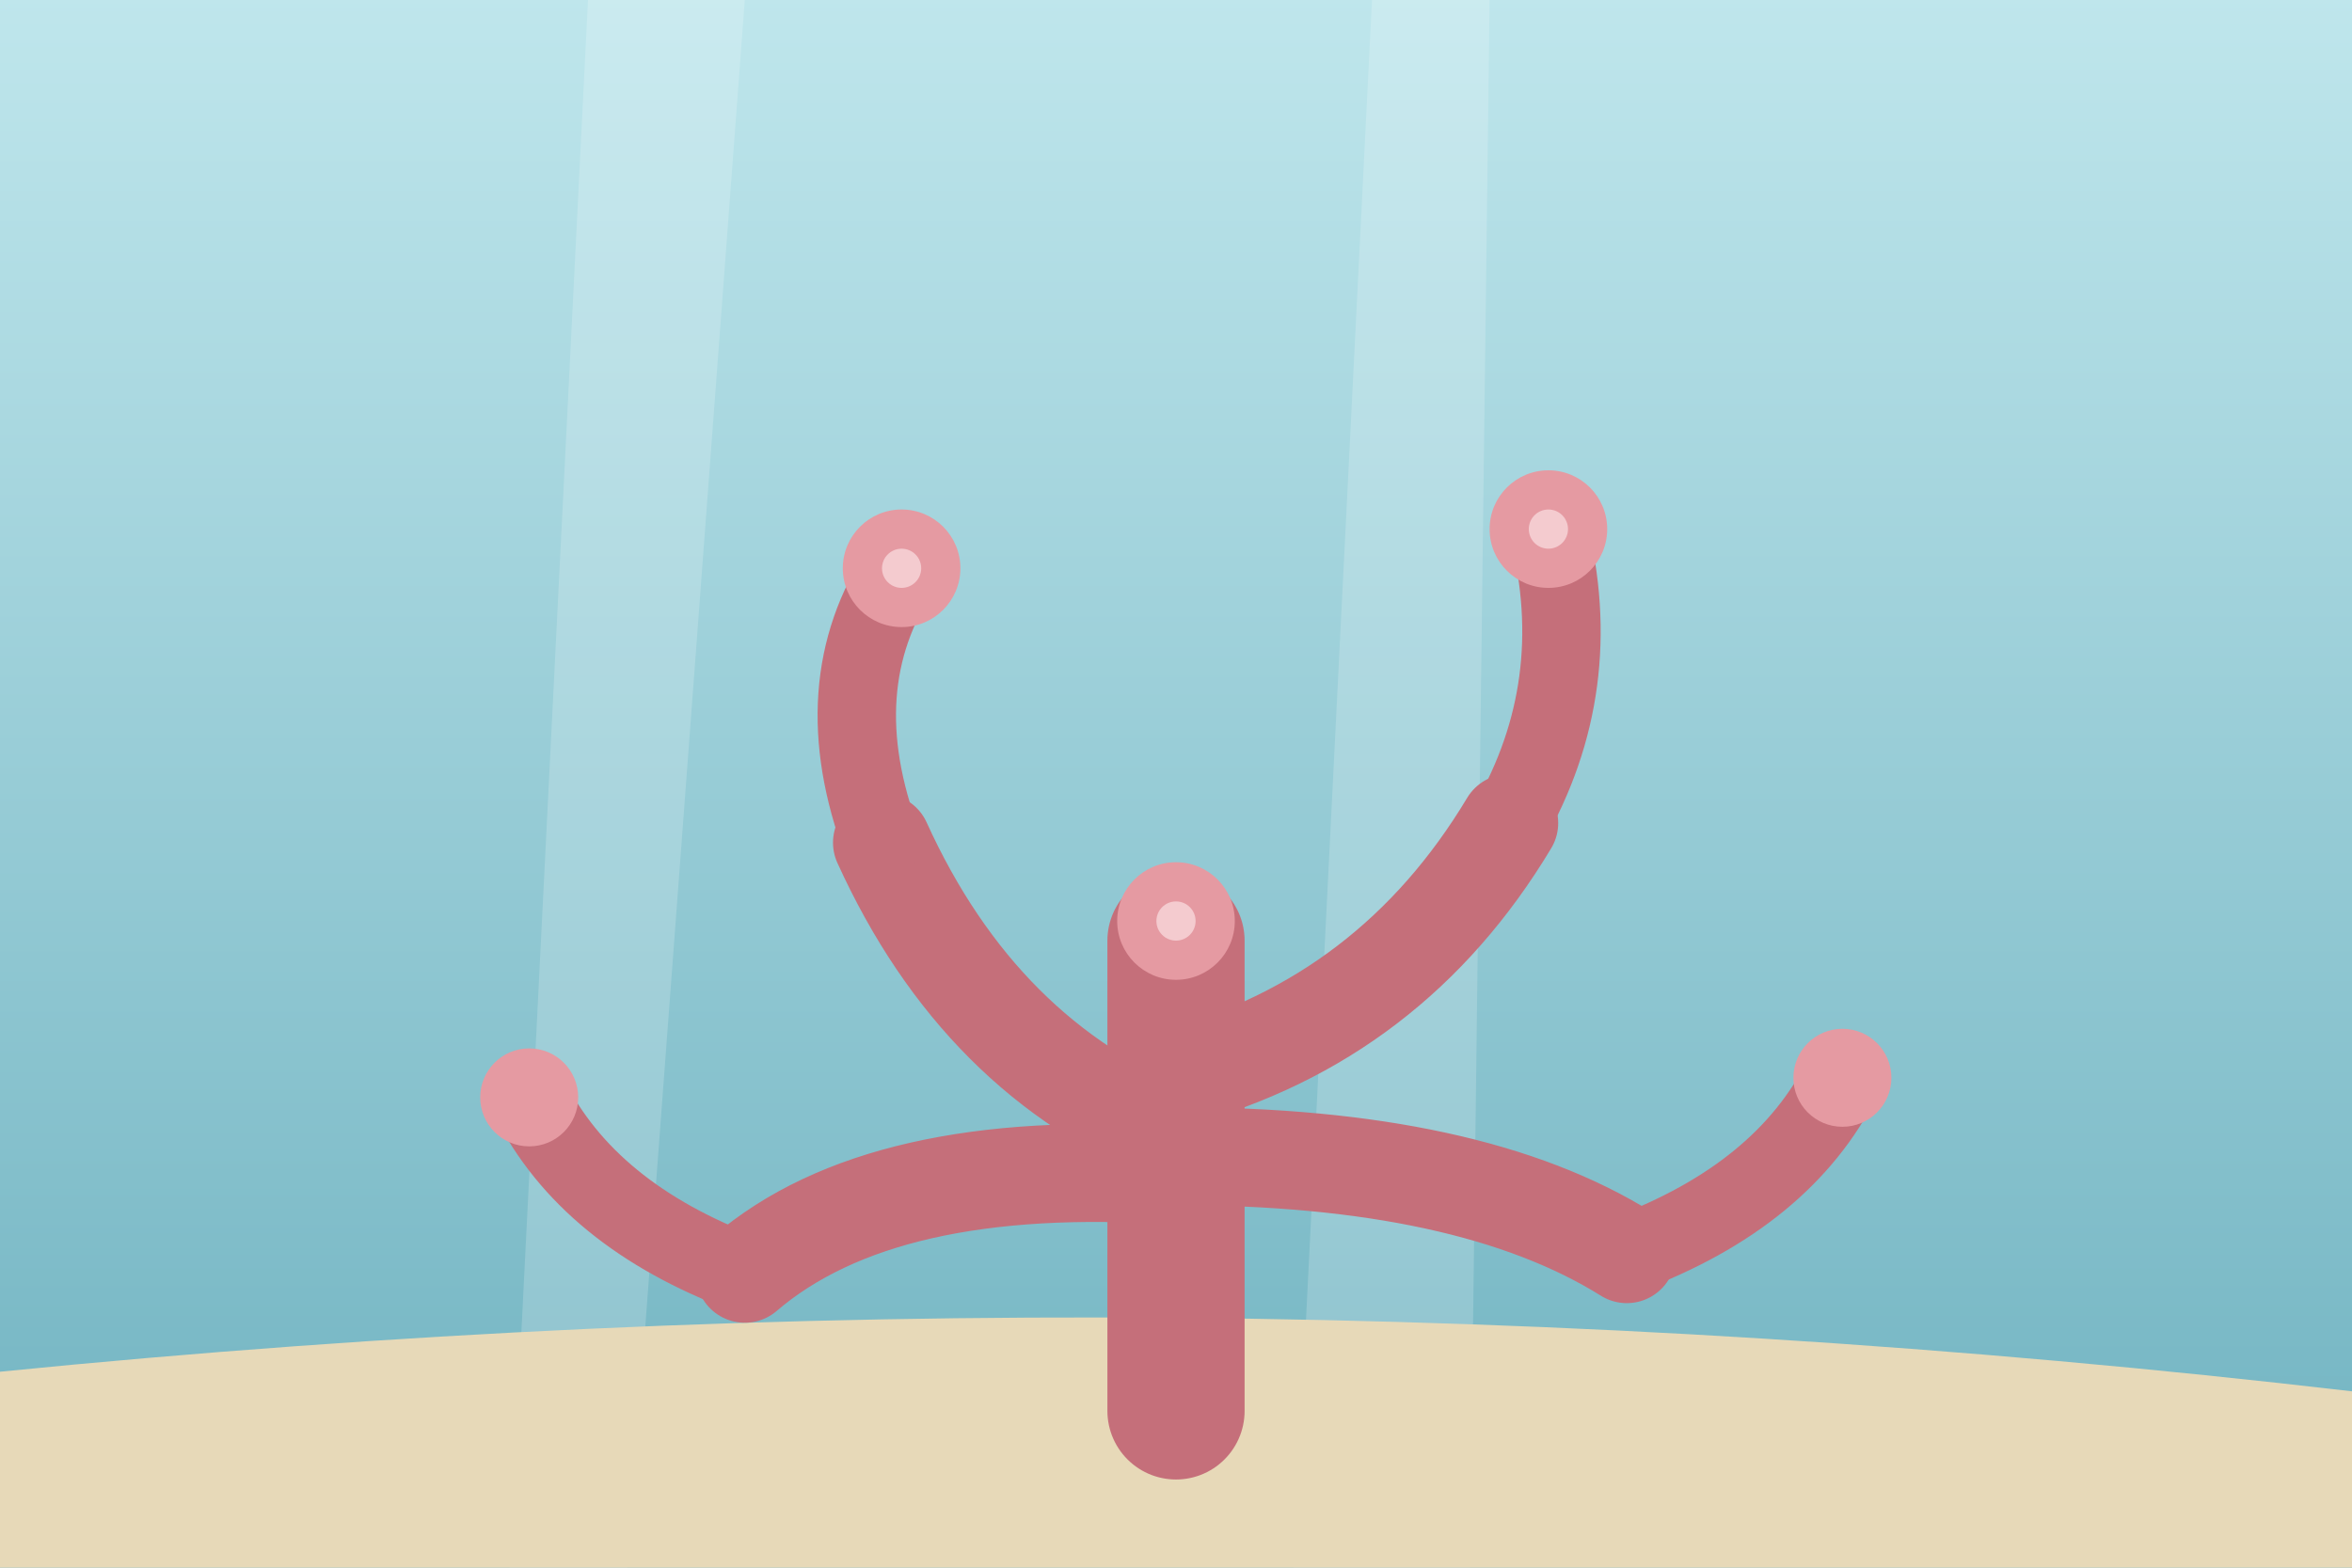
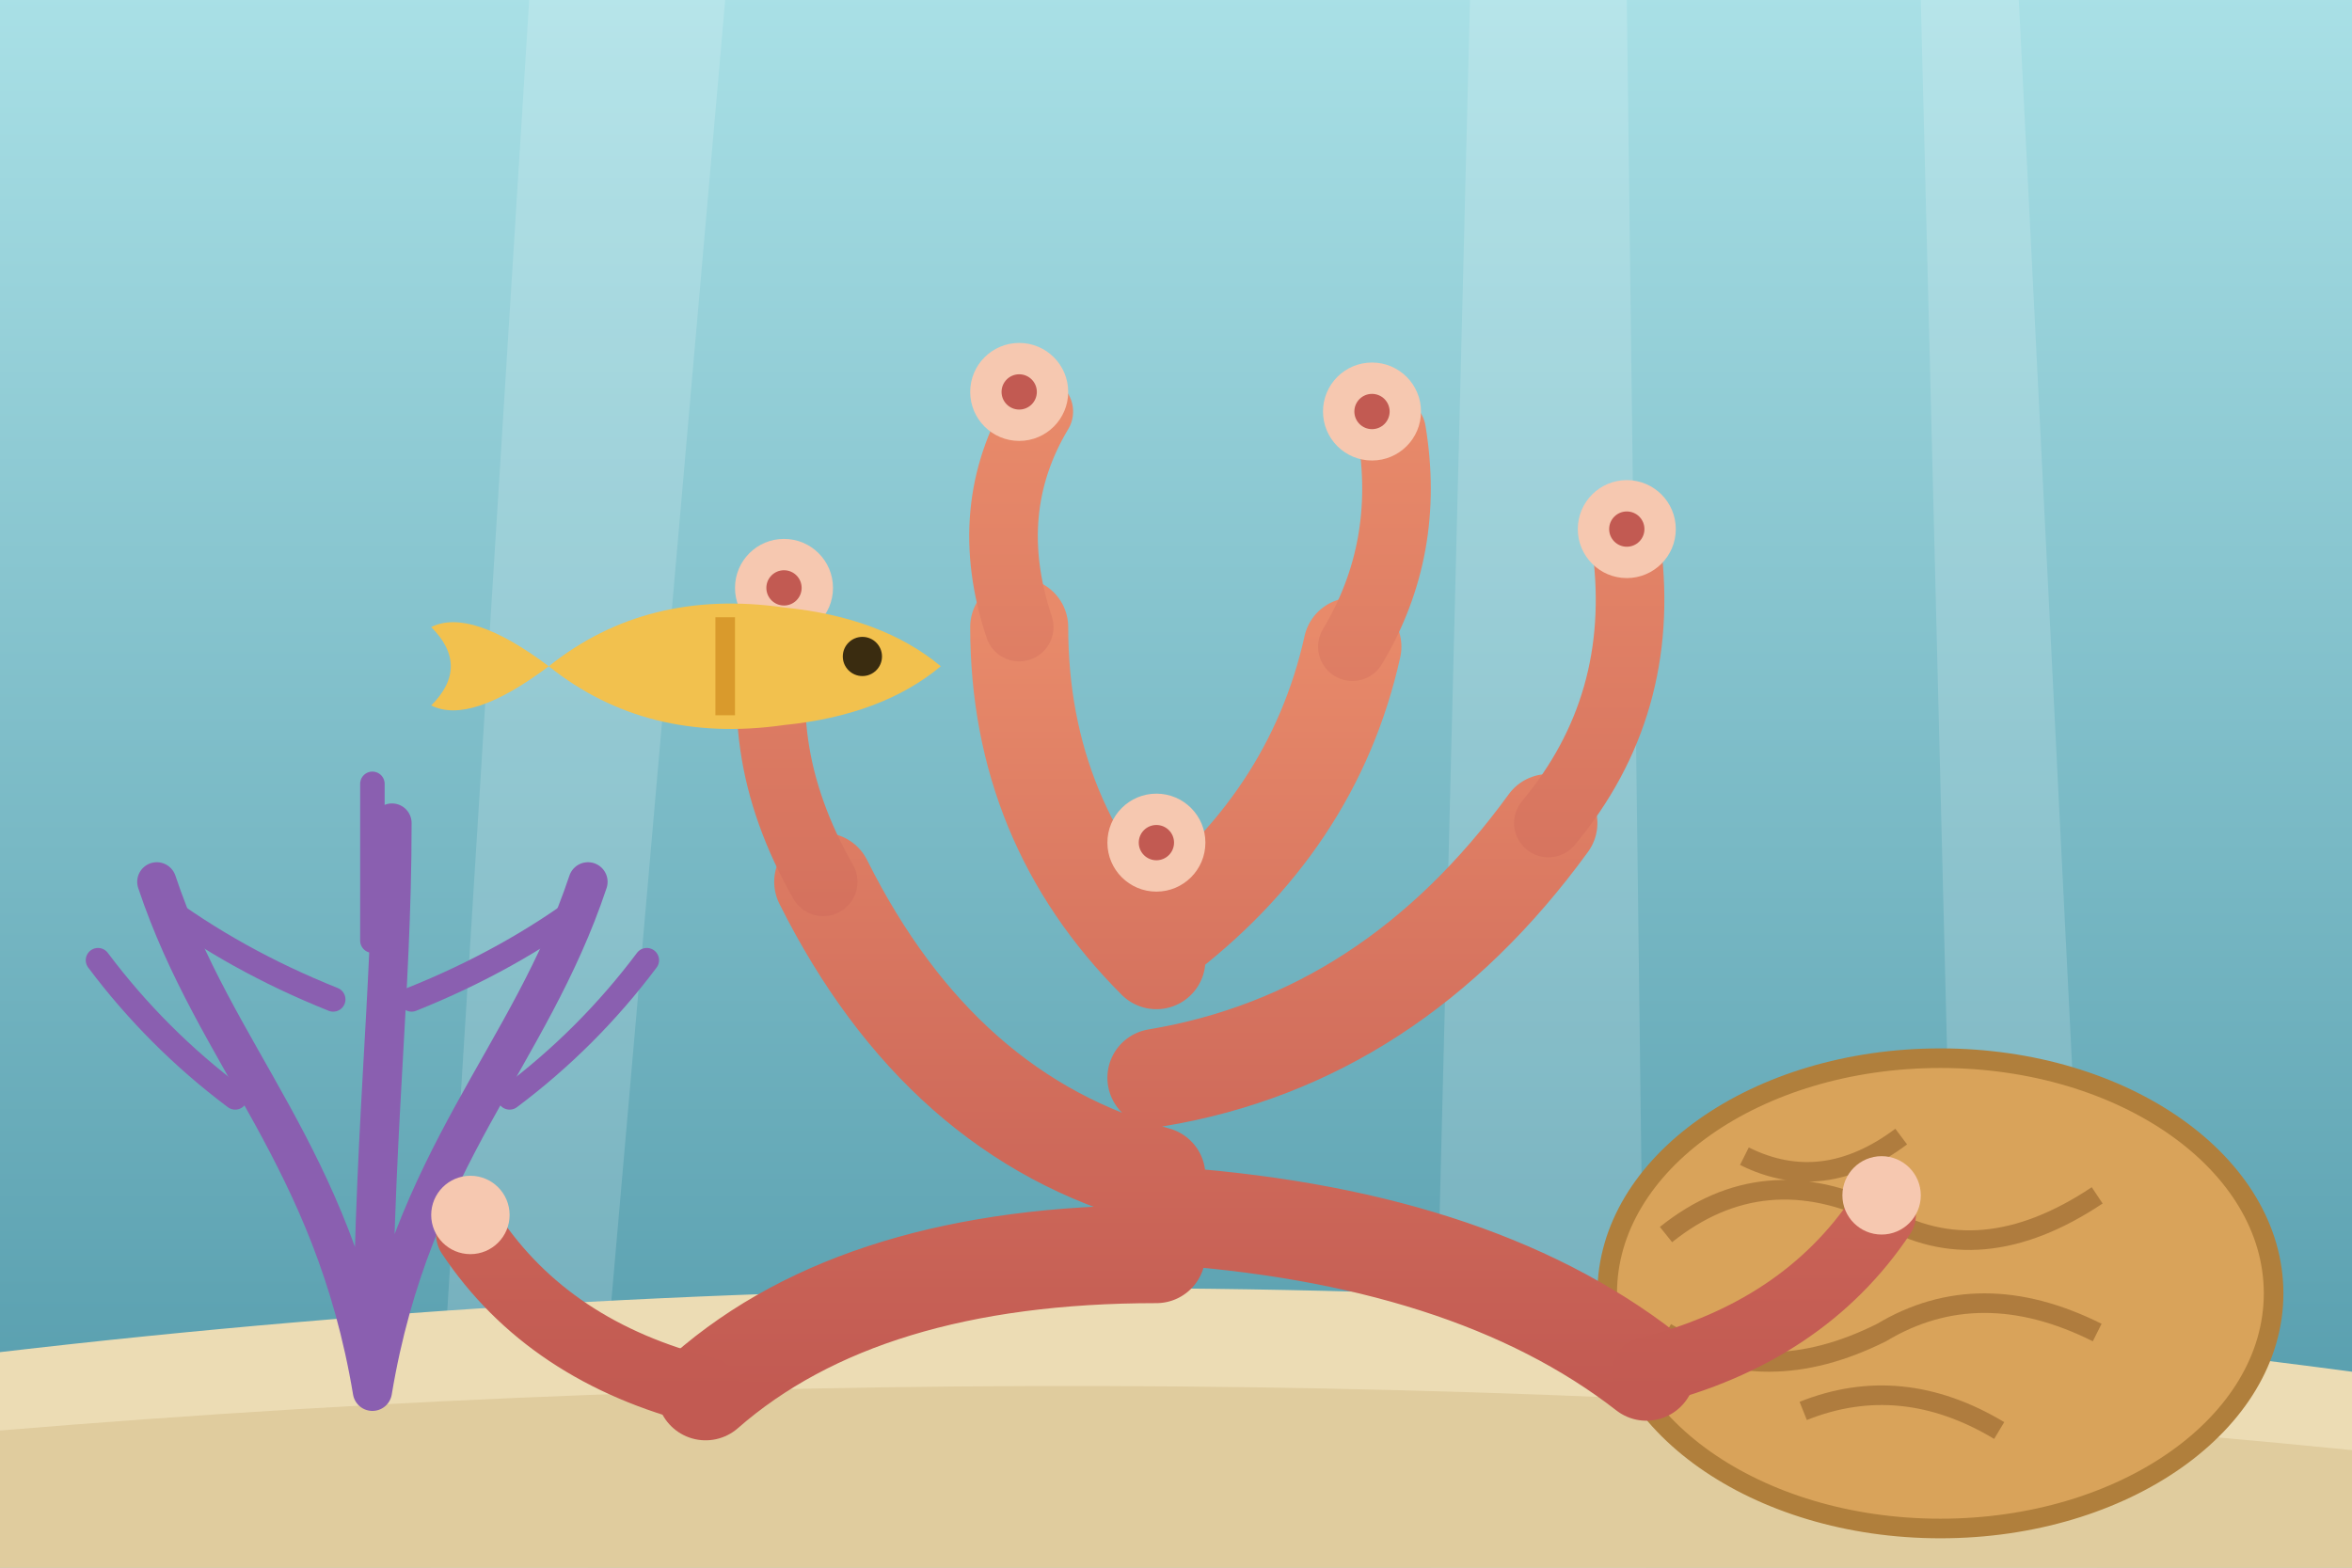
<svg xmlns="http://www.w3.org/2000/svg" width="240" height="160" viewBox="0 0 240 160">
  <defs>
    <linearGradient id="co-bg" x1="0" y1="0" x2="0" y2="1">
-       <stop offset="0" stop-color="#bfe6ec" />
-       <stop offset="1" stop-color="#6fb2c0" />
+       <stop offset="0" stop-color="#a9e0e6" />
+       <stop offset="1" stop-color="#4f97a8" />
+     </linearGradient>
+     <linearGradient id="co-stag" x1="0" y1="0" x2="0" y2="1">
+       <stop offset="0" stop-color="#e88a6a" />
+       <stop offset="1" stop-color="#c25a52" />
    </linearGradient>
  </defs>
  <rect width="240" height="160" fill="url(#co-bg)" />
-   <g opacity="0.18" fill="#ffffff">
-     <polygon points="60,0 76,0 64,160 52,160" />
-     <polygon points="140,0 152,0 150,160 132,160" />
+   <g opacity="0.16" fill="#ffffff">
+     <polygon points="54,0 74,0 60,160 44,160" />
+     <polygon points="150,0 166,0 168,160 146,160" />
+     <polygon points="196,0 206,0 214,160 200,160" />
  </g>
-   <path d="M0,140 Q120,128 240,142 L240,160 L0,160 Z" fill="#e7d9b8" />
-   <g stroke="#c56f7a" stroke-linecap="round" fill="none">
-     <path d="M120,144 V96" stroke-width="14" />
-     <path d="M120,116 q-20,-8 -30,-30 M120,110 q22,-6 34,-26 M120,120 q-30,-2 -44,10 M120,118 q30,0 46,10" stroke-width="10" />
-     <path d="M90,86 q-6,-16 2,-28 M154,84 q8,-14 4,-30 M76,130 q-16,-6 -22,-18 M166,128 q16,-6 22,-18" stroke-width="8" />
+   <path d="M0,138 Q120,124 240,140 L240,160 L0,160 Z" fill="#ecdcb4" />
+   <path d="M0,146 Q120,136 240,148 L240,160 L0,160 Z" fill="#e0cc9e" />
+   <g transform="translate(38,142)" stroke="#8a5fb0" fill="none" stroke-linecap="round">
+     <path d="M0,0 C-4,-24 -16,-34 -22,-52 M0,0 C0,-26 2,-40 2,-58 M0,0 C4,-24 16,-34 22,-52" stroke-width="4" />
+     <path d="M-14,-30 q-8,-6 -14,-14 M-4,-40 q-10,-4 -18,-10 M4,-40 q10,-4 18,-10 M14,-30 q8,-6 14,-14 M0,-46 q0,-8 0,-16" stroke-width="2.5" />
  </g>
-   <g fill="#e59aa2">
-     <circle cx="92" cy="58" r="6" />
-     <circle cx="158" cy="54" r="6" />
-     <circle cx="54" cy="112" r="5" />
-     <circle cx="188" cy="110" r="5" />
-     <circle cx="120" cy="94" r="6" />
+   <g transform="translate(198,132)">
+     <ellipse cx="0" cy="0" rx="34" ry="24" fill="#d9a35a" />
+     <ellipse cx="0" cy="0" rx="34" ry="24" fill="none" stroke="#b07f3c" stroke-width="2" />
+     <g stroke="#a8763a" stroke-width="2" fill="none" opacity="0.85">
+       <path d="M-28,-6 q10,-8 22,-2 q10,6 22,-2 M-28,4 q10,6 22,0 q10,-6 22,0 M-20,-14 q8,4 16,-2 M-14,12 q10,-4 20,2" />
+     </g>
  </g>
-   <g fill="#f7d7db" opacity="0.8">
-     <circle cx="92" cy="58" r="2" />
-     <circle cx="158" cy="54" r="2" />
-     <circle cx="120" cy="94" r="2" />
+   <g stroke="url(#co-stag)" fill="none" stroke-linecap="round">
+     <path d="M118,146 V88" stroke-width="15" />
+     <path d="M118,120 q-22,-6 -34,-30 M118,110 q24,-4 40,-26 M118,128 q-30,0 -46,14 M118,124 q32,2 50,16 M118,98 q-14,-14 -14,-34 M118,96 q16,-12 20,-30" stroke-width="10" />
+     <path d="M84,90 q-8,-14 -4,-28 M158,84 q10,-12 8,-28 M72,142 q-16,-4 -24,-16 M168,140 q16,-4 24,-16 M104,64 q-4,-12 2,-22 M138,66 q6,-10 4,-22" stroke-width="7" />
+   </g>
+   <g fill="#f6c8b0">
+     <circle cx="80" cy="60" r="5" />
+     <circle cx="166" cy="54" r="5" />
+     <circle cx="104" cy="40" r="5" />
+     <circle cx="140" cy="42" r="5" />
+     <circle cx="48" cy="124" r="4" />
+     <circle cx="192" cy="122" r="4" />
+     <circle cx="118" cy="86" r="5" />
+   </g>
+   <g fill="#c25a52">
+     <circle cx="80" cy="60" r="1.8" />
+     <circle cx="166" cy="54" r="1.8" />
+     <circle cx="104" cy="40" r="1.8" />
+     <circle cx="140" cy="42" r="1.8" />
+     <circle cx="118" cy="86" r="1.8" />
+   </g>
+   <g transform="translate(56,68)">
+     <path d="M0,0 Q10,-8 24,-6 Q34,-5 40,0 Q34,5 24,6 Q10,8 0,0 Z" fill="#f2c14e" />
+     <path d="M0,0 Q-8,-6 -12,-4 Q-8,0 -12,4 Q-8,6 0,0 Z" fill="#f2c14e" />
+     <path d="M18,-5 V5" stroke="#d99a2c" stroke-width="2" />
+     <circle cx="32" cy="-1" r="2" fill="#3a2c10" />
  </g>
</svg>
